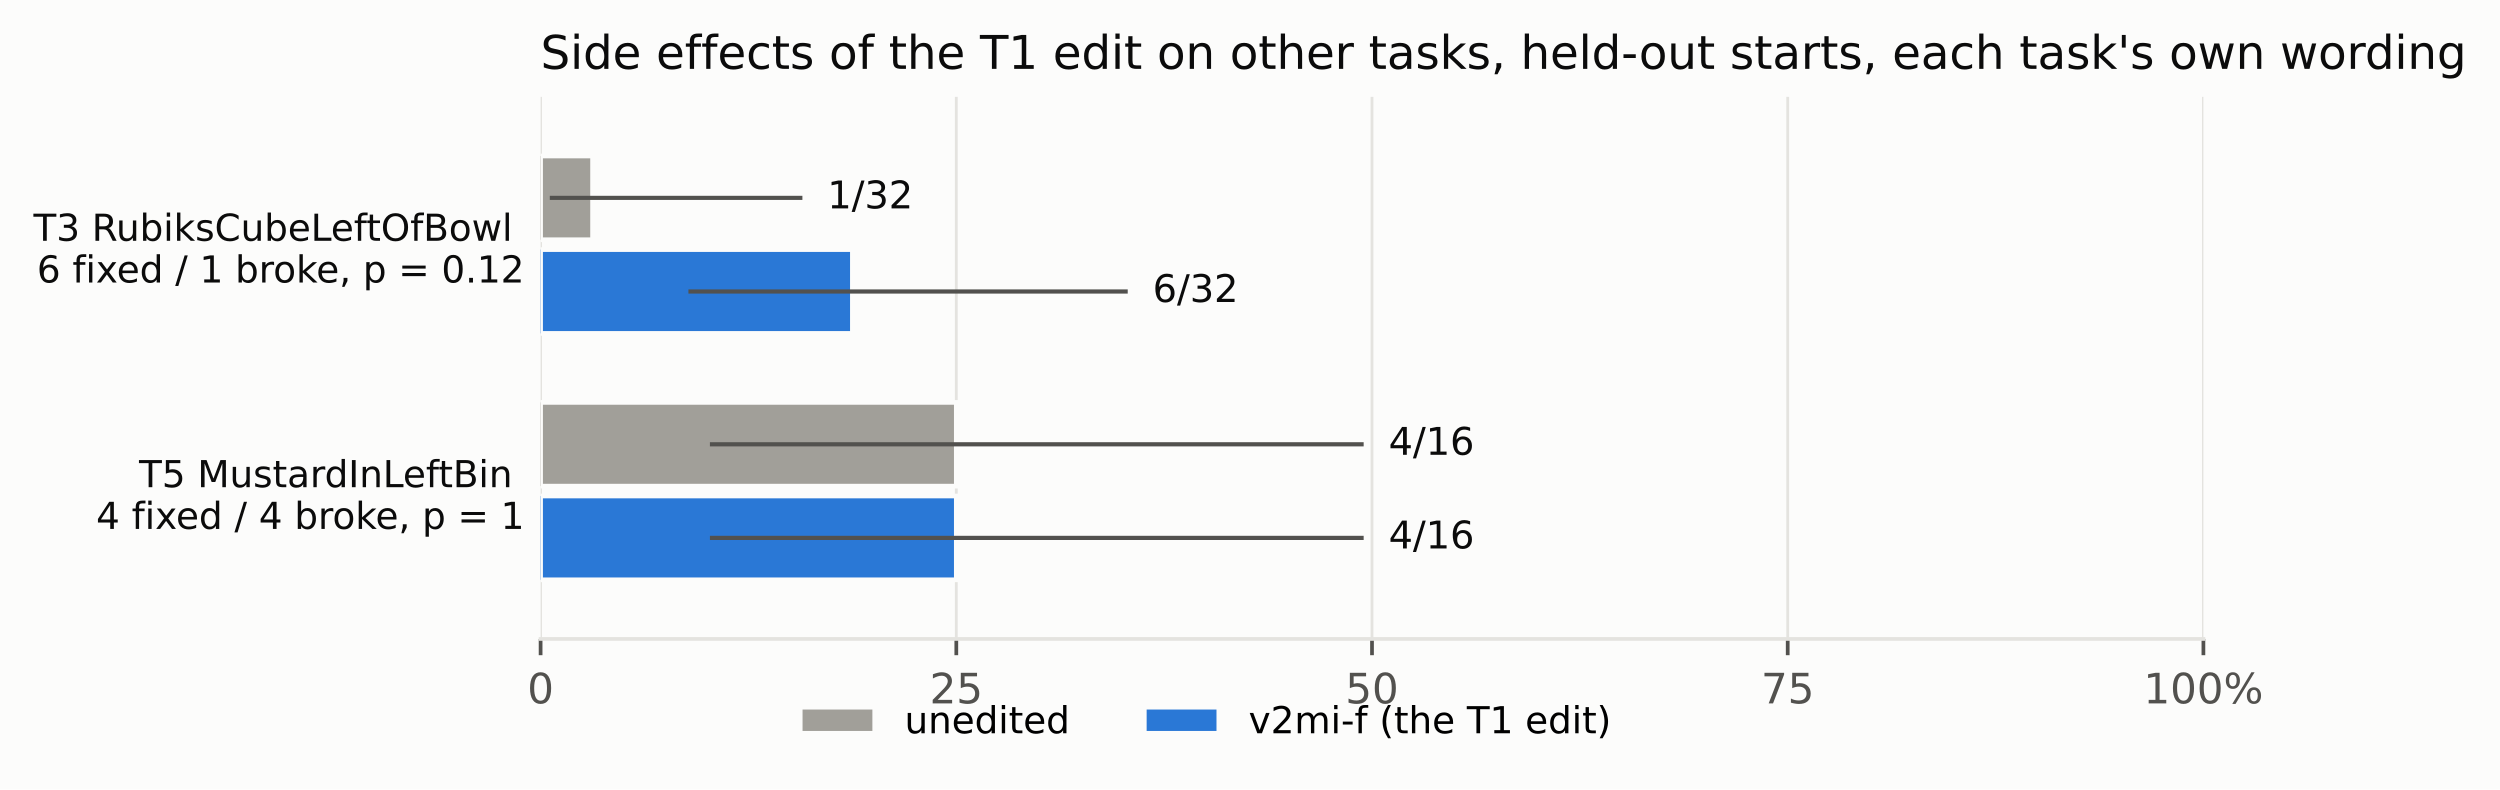
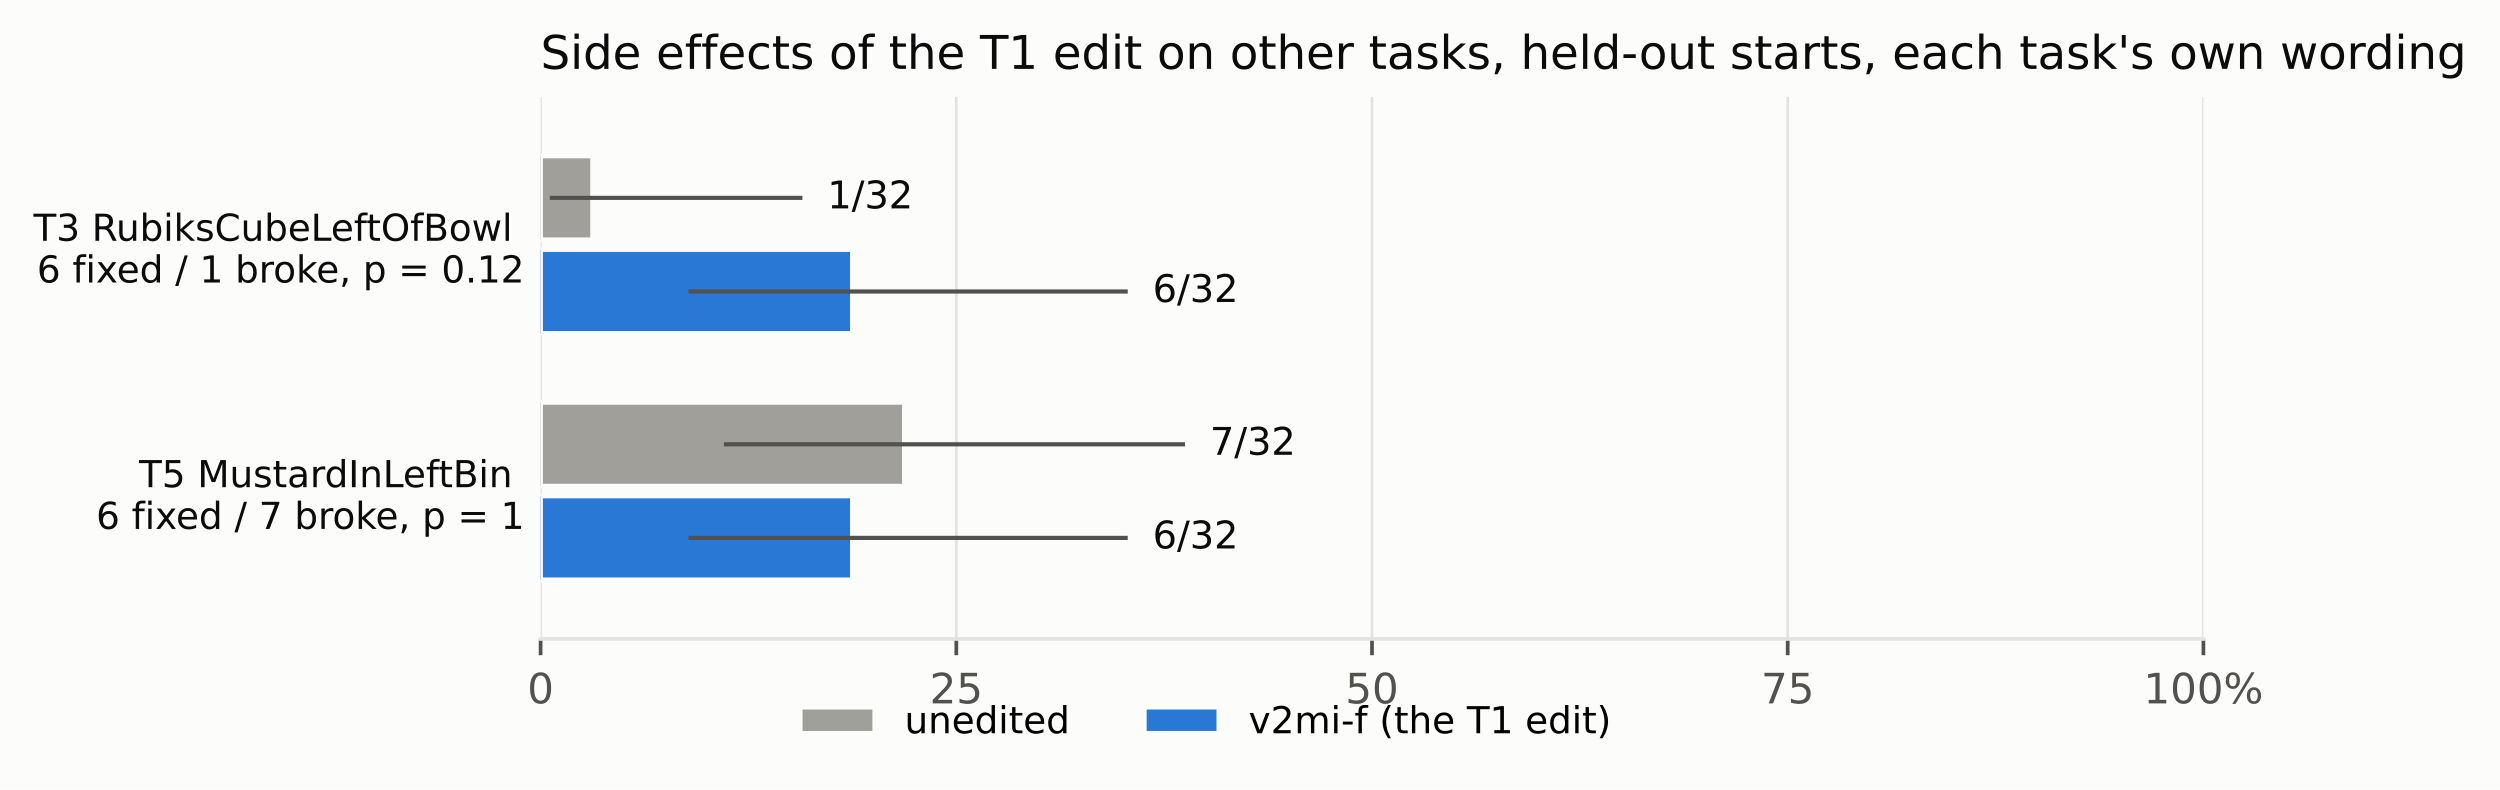
<svg xmlns="http://www.w3.org/2000/svg" xmlns:xlink="http://www.w3.org/1999/xlink" width="536.923pt" height="169.55pt" viewBox="0 0 536.923 169.55" version="1.1">
  <defs>
    <style type="text/css">*{stroke-linejoin: round; stroke-linecap: butt}</style>
  </defs>
  <g id="figure_1">
    <g id="patch_1">
      <path d="M -0 169.55  L 536.923 169.55  L 536.923 0  L -0 0  z " style="fill: #fcfcfb" />
    </g>
    <g id="axes_1">
      <g id="patch_2">
        <path d="M 116.104 137.222  L 473.224 137.222  L 473.224 20.798  L 116.104 20.798  z " style="fill: #fcfcfb" />
      </g>
      <g id="matplotlib.axis_1">
        <g id="xtick_1">
          <g id="line2d_1">
-             <path d="M 116.104 137.222  L 116.104 20.798  " clip-path="url(#pbdb2252e96)" style="fill: none; stroke: #e4e3df; stroke-width: 0.6; stroke-linecap: square" />
+             <path d="M 116.104 137.222  L 116.104 20.798  " clip-path="url(#p965d49e716)" style="fill: none; stroke: #e4e3df; stroke-width: 0.6; stroke-linecap: square" />
          </g>
          <g id="line2d_2">
            <defs>
-               <path id="mc338bd9240" d="M 0 0  L 0 3.5  " style="stroke: #52514e; stroke-width: 0.8" />
+               <path id="m3bddf50285" d="M 0 0  L 0 3.5  " style="stroke: #52514e; stroke-width: 0.8" />
            </defs>
            <g>
-               <use xlink:href="#mc338bd9240" x="116.104" y="137.222" style="fill: #52514e; stroke: #52514e; stroke-width: 0.8" />
+               <use xlink:href="#m3bddf50285" x="116.104" y="137.222" style="fill: #52514e; stroke: #52514e; stroke-width: 0.8" />
            </g>
          </g>
          <g id="text_1">
            <text style="font-size: 9px; font-family: 'DejaVu Sans'; text-anchor: middle; fill: #52514e" x="116.104" y="151.061" transform="rotate(-0 116.1038 151.061)">0</text>
          </g>
        </g>
        <g id="xtick_2">
          <g id="line2d_3">
-             <path d="M 205.384 137.222  L 205.384 20.798  " clip-path="url(#pbdb2252e96)" style="fill: none; stroke: #e4e3df; stroke-width: 0.6; stroke-linecap: square" />
+             <path d="M 205.384 137.222  L 205.384 20.798  " clip-path="url(#p965d49e716)" style="fill: none; stroke: #e4e3df; stroke-width: 0.6; stroke-linecap: square" />
          </g>
          <g id="line2d_4">
            <g>
-               <use xlink:href="#mc338bd9240" x="205.384" y="137.222" style="fill: #52514e; stroke: #52514e; stroke-width: 0.8" />
+               <use xlink:href="#m3bddf50285" x="205.384" y="137.222" style="fill: #52514e; stroke: #52514e; stroke-width: 0.8" />
            </g>
          </g>
          <g id="text_2">
            <text style="font-size: 9px; font-family: 'DejaVu Sans'; text-anchor: middle; fill: #52514e" x="205.384" y="151.061" transform="rotate(-0 205.3837 151.061)">25</text>
          </g>
        </g>
        <g id="xtick_3">
          <g id="line2d_5">
-             <path d="M 294.664 137.222  L 294.664 20.798  " clip-path="url(#pbdb2252e96)" style="fill: none; stroke: #e4e3df; stroke-width: 0.6; stroke-linecap: square" />
+             <path d="M 294.664 137.222  L 294.664 20.798  " clip-path="url(#p965d49e716)" style="fill: none; stroke: #e4e3df; stroke-width: 0.6; stroke-linecap: square" />
          </g>
          <g id="line2d_6">
            <g>
-               <use xlink:href="#mc338bd9240" x="294.664" y="137.222" style="fill: #52514e; stroke: #52514e; stroke-width: 0.8" />
+               <use xlink:href="#m3bddf50285" x="294.664" y="137.222" style="fill: #52514e; stroke: #52514e; stroke-width: 0.8" />
            </g>
          </g>
          <g id="text_3">
            <text style="font-size: 9px; font-family: 'DejaVu Sans'; text-anchor: middle; fill: #52514e" x="294.664" y="151.061" transform="rotate(-0 294.6637 151.061)">50</text>
          </g>
        </g>
        <g id="xtick_4">
          <g id="line2d_7">
-             <path d="M 383.944 137.222  L 383.944 20.798  " clip-path="url(#pbdb2252e96)" style="fill: none; stroke: #e4e3df; stroke-width: 0.6; stroke-linecap: square" />
+             <path d="M 383.944 137.222  L 383.944 20.798  " clip-path="url(#p965d49e716)" style="fill: none; stroke: #e4e3df; stroke-width: 0.6; stroke-linecap: square" />
          </g>
          <g id="line2d_8">
            <g>
-               <use xlink:href="#mc338bd9240" x="383.944" y="137.222" style="fill: #52514e; stroke: #52514e; stroke-width: 0.8" />
+               <use xlink:href="#m3bddf50285" x="383.944" y="137.222" style="fill: #52514e; stroke: #52514e; stroke-width: 0.8" />
            </g>
          </g>
          <g id="text_4">
            <text style="font-size: 9px; font-family: 'DejaVu Sans'; text-anchor: middle; fill: #52514e" x="383.944" y="151.061" transform="rotate(-0 383.9438 151.061)">75</text>
          </g>
        </g>
        <g id="xtick_5">
          <g id="line2d_9">
-             <path d="M 473.224 137.222  L 473.224 20.798  " clip-path="url(#pbdb2252e96)" style="fill: none; stroke: #e4e3df; stroke-width: 0.6; stroke-linecap: square" />
+             <path d="M 473.224 137.222  L 473.224 20.798  " clip-path="url(#p965d49e716)" style="fill: none; stroke: #e4e3df; stroke-width: 0.6; stroke-linecap: square" />
          </g>
          <g id="line2d_10">
            <g>
-               <use xlink:href="#mc338bd9240" x="473.224" y="137.222" style="fill: #52514e; stroke: #52514e; stroke-width: 0.8" />
+               <use xlink:href="#m3bddf50285" x="473.224" y="137.222" style="fill: #52514e; stroke: #52514e; stroke-width: 0.8" />
            </g>
          </g>
          <g id="text_5">
            <text style="font-size: 9px; font-family: 'DejaVu Sans'; text-anchor: middle; fill: #52514e" x="473.224" y="151.061" transform="rotate(-0 473.2237 151.061)">100%</text>
          </g>
        </g>
      </g>
      <g id="matplotlib.axis_2">
        <g id="ytick_1">
          <g id="line2d_11" />
          <g id="text_6">
            <text style="font-size: 8px; font-family: 'DejaVu Sans'; fill: #0b0b0b" transform="translate(7.2 51.71856)">T3  RubiksCubeLeftOfBowl</text>
            <text style="font-size: 8px; font-family: 'DejaVu Sans'; fill: #0b0b0b" transform="translate(7.92125 60.67681)">6 fixed / 1 broke, p = 0.12</text>
          </g>
        </g>
        <g id="ytick_2">
          <g id="line2d_12" />
          <g id="text_7">
            <text style="font-size: 8px; font-family: 'DejaVu Sans'; fill: #0b0b0b" transform="translate(29.8725 104.6386)">T5  MustardInLeftBin</text>
-             <text style="font-size: 8px; font-family: 'DejaVu Sans'; fill: #0b0b0b" transform="translate(20.64375 113.5968)">4 fixed / 4 broke, p = 1</text>
+             <text style="font-size: 8px; font-family: 'DejaVu Sans'; fill: #0b0b0b" transform="translate(20.64375 113.5968)">6 fixed / 7 broke, p = 1</text>
          </g>
        </g>
      </g>
      <g id="patch_3">
-         <path d="M 116.104 33.499  L 127.264 33.499  L 127.264 51.492  L 116.104 51.492  z " clip-path="url(#pbdb2252e96)" style="fill: #a19f99; stroke: #fcfcfb; stroke-linejoin: miter" />
+         <path d="M 116.104 33.499  L 127.264 33.499  L 127.264 51.492  L 116.104 51.492  z " clip-path="url(#p965d49e716)" style="fill: #a19f99; stroke: #fcfcfb; stroke-linejoin: miter" />
      </g>
      <g id="patch_4">
-         <path d="M 116.104 53.609  L 183.064 53.609  L 183.064 71.602  L 116.104 71.602  z " clip-path="url(#pbdb2252e96)" style="fill: #2a78d6; stroke: #fcfcfb; stroke-linejoin: miter" />
+         <path d="M 116.104 53.609  L 183.064 53.609  L 183.064 71.602  L 116.104 71.602  z " clip-path="url(#p965d49e716)" style="fill: #2a78d6; stroke: #fcfcfb; stroke-linejoin: miter" />
      </g>
      <g id="patch_5">
-         <path d="M 116.104 86.419  L 205.384 86.419  L 205.384 104.412  L 116.104 104.412  z " clip-path="url(#pbdb2252e96)" style="fill: #a19f99; stroke: #fcfcfb; stroke-linejoin: miter" />
+         <path d="M 116.104 86.419  L 194.224 86.419  L 194.224 104.412  L 116.104 104.412  z " clip-path="url(#p965d49e716)" style="fill: #a19f99; stroke: #fcfcfb; stroke-linejoin: miter" />
      </g>
      <g id="patch_6">
-         <path d="M 116.104 106.529  L 205.384 106.529  L 205.384 124.522  L 116.104 124.522  z " clip-path="url(#pbdb2252e96)" style="fill: #2a78d6; stroke: #fcfcfb; stroke-linejoin: miter" />
+         <path d="M 116.104 106.529  L 183.064 106.529  L 183.064 124.522  L 116.104 124.522  z " clip-path="url(#p965d49e716)" style="fill: #2a78d6; stroke: #fcfcfb; stroke-linejoin: miter" />
      </g>
      <g id="line2d_13">
-         <path d="M 118.081 42.496  L 172.33 42.496  " clip-path="url(#pbdb2252e96)" style="fill: none; stroke: #52514e; stroke-width: 0.9" />
+         <path d="M 118.081 42.496  L 172.33 42.496  " clip-path="url(#p965d49e716)" style="fill: none; stroke: #52514e; stroke-width: 0.9" />
      </g>
      <g id="line2d_14">
-         <path d="M 147.85 62.605  L 242.2 62.605  " clip-path="url(#pbdb2252e96)" style="fill: none; stroke: #52514e; stroke-width: 0.9" />
+         <path d="M 147.85 62.605  L 242.2 62.605  " clip-path="url(#p965d49e716)" style="fill: none; stroke: #52514e; stroke-width: 0.9" />
      </g>
      <g id="line2d_15">
-         <path d="M 152.466 95.416  L 292.872 95.416  " clip-path="url(#pbdb2252e96)" style="fill: none; stroke: #52514e; stroke-width: 0.9" />
+         <path d="M 155.472 95.416  L 254.506 95.416  " clip-path="url(#p965d49e716)" style="fill: none; stroke: #52514e; stroke-width: 0.9" />
      </g>
      <g id="line2d_16">
-         <path d="M 152.466 115.525  L 292.872 115.525  " clip-path="url(#pbdb2252e96)" style="fill: none; stroke: #52514e; stroke-width: 0.9" />
+         <path d="M 147.85 115.525  L 242.2 115.525  " clip-path="url(#p965d49e716)" style="fill: none; stroke: #52514e; stroke-width: 0.9" />
      </g>
      <g id="patch_7">
        <path d="M 116.104 137.222  L 473.224 137.222  " style="fill: none; stroke: #e4e3df; stroke-width: 0.8; stroke-linejoin: miter; stroke-linecap: square" />
      </g>
      <g id="text_8">
        <text style="font-size: 8.2px; font-family: 'DejaVu Sans'; text-anchor: start; fill: #0b0b0b" x="177.686" y="44.758" transform="rotate(-0 177.6865 44.75832)">1/32</text>
      </g>
      <g id="text_9">
        <text style="font-size: 8.2px; font-family: 'DejaVu Sans'; text-anchor: start; fill: #0b0b0b" x="247.557" y="64.868" transform="rotate(-0 247.5566 64.86792)">6/32</text>
      </g>
      <g id="text_10">
-         <text style="font-size: 8.2px; font-family: 'DejaVu Sans'; text-anchor: start; fill: #0b0b0b" x="298.229" y="97.678" transform="rotate(-0 298.2289 97.67833)">4/16</text>
+         <text style="font-size: 8.2px; font-family: 'DejaVu Sans'; text-anchor: start; fill: #0b0b0b" x="259.862" y="97.678" transform="rotate(-0 259.8624 97.67833)">7/32</text>
      </g>
      <g id="text_11">
-         <text style="font-size: 8.2px; font-family: 'DejaVu Sans'; text-anchor: start; fill: #0b0b0b" x="298.229" y="117.788" transform="rotate(-0 298.2289 117.7879)">4/16</text>
+         <text style="font-size: 8.2px; font-family: 'DejaVu Sans'; text-anchor: start; fill: #0b0b0b" x="247.557" y="117.788" transform="rotate(-0 247.5566 117.7879)">6/32</text>
      </g>
      <g id="text_12">
        <text style="font-size: 10px; font-family: 'DejaVu Sans'; text-anchor: start; fill: #0b0b0b" x="116.104" y="14.798" transform="rotate(-0 116.1038 14.79844)">Side effects of the T1 edit on other tasks, held-out starts, each task's own wording</text>
      </g>
      <g id="legend_1">
        <g id="patch_8">
          <path d="M 171.862 157.487  L 187.862 157.487  L 187.862 151.887  L 171.862 151.887  z " style="fill: #a19f99; stroke: #fcfcfb; stroke-linejoin: miter" />
        </g>
        <g id="text_13">
          <text style="font-size: 8px; font-family: 'DejaVu Sans'; text-anchor: start" x="194.262" y="157.487" transform="rotate(-0 194.2624 157.4866)">unedited</text>
        </g>
        <g id="patch_9">
          <path d="M 245.764 157.487  L 261.764 157.487  L 261.764 151.887  L 245.764 151.887  z " style="fill: #2a78d6; stroke: #fcfcfb; stroke-linejoin: miter" />
        </g>
        <g id="text_14">
          <text style="font-size: 8px; font-family: 'DejaVu Sans'; text-anchor: start" x="268.164" y="157.487" transform="rotate(-0 268.1636 157.4866)">v2mi-f (the T1 edit)</text>
        </g>
      </g>
    </g>
  </g>
  <defs>
-     <clipPath id="pbdb2252e96">
+     <clipPath id="p965d49e716">
      <rect x="116.104" y="20.798" width="357.12" height="116.424" />
    </clipPath>
  </defs>
</svg>
